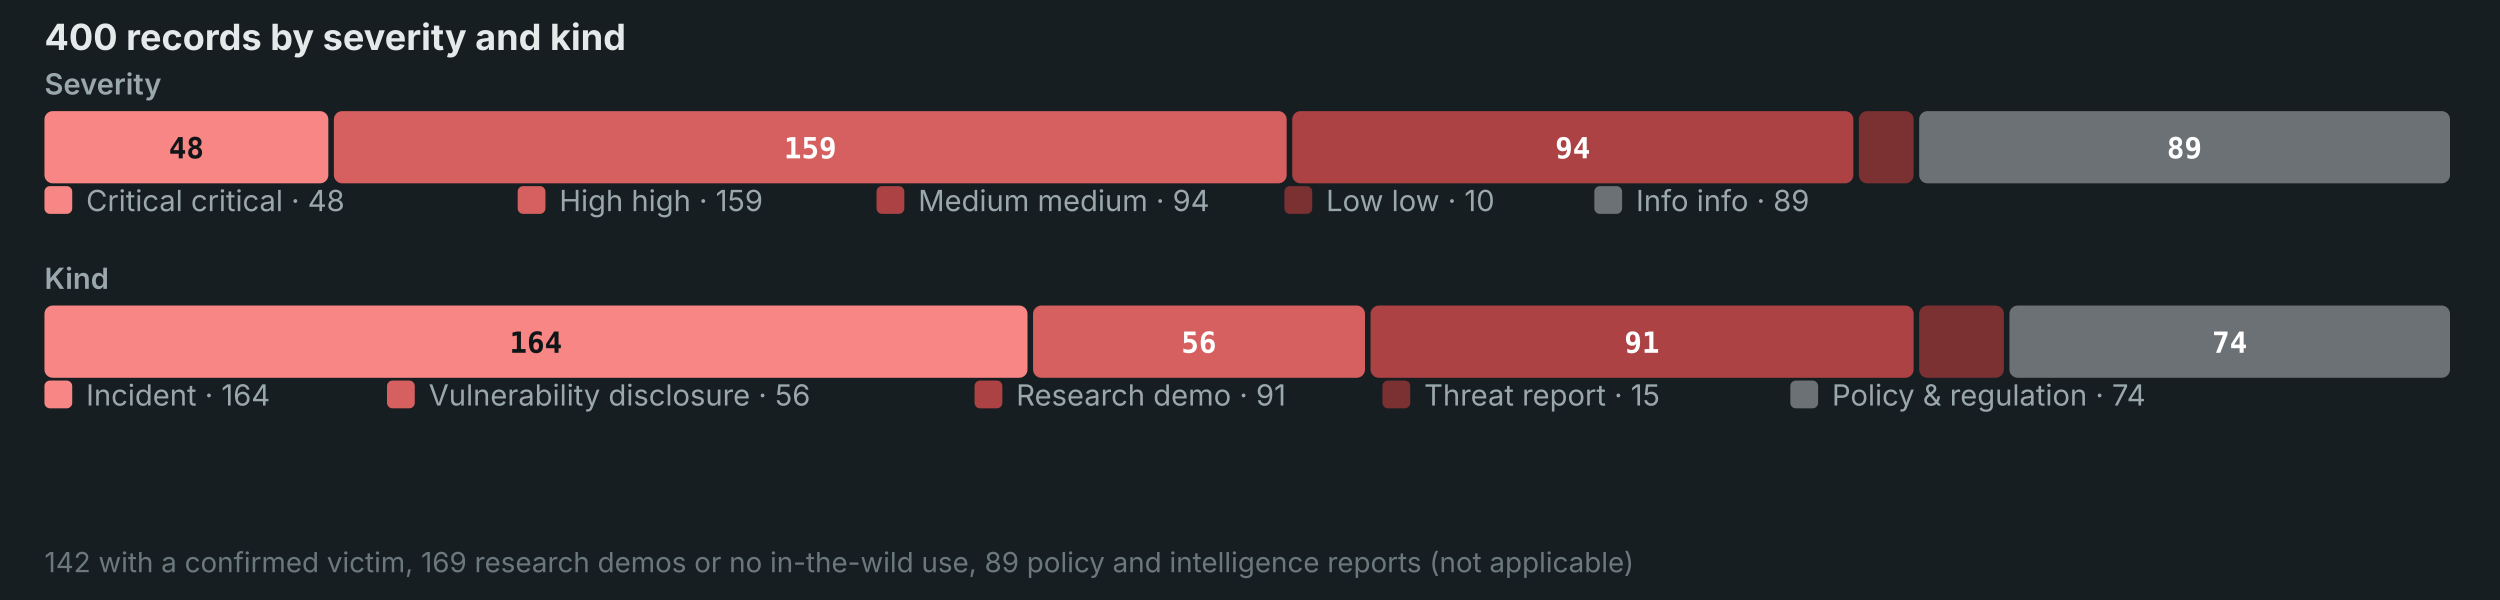
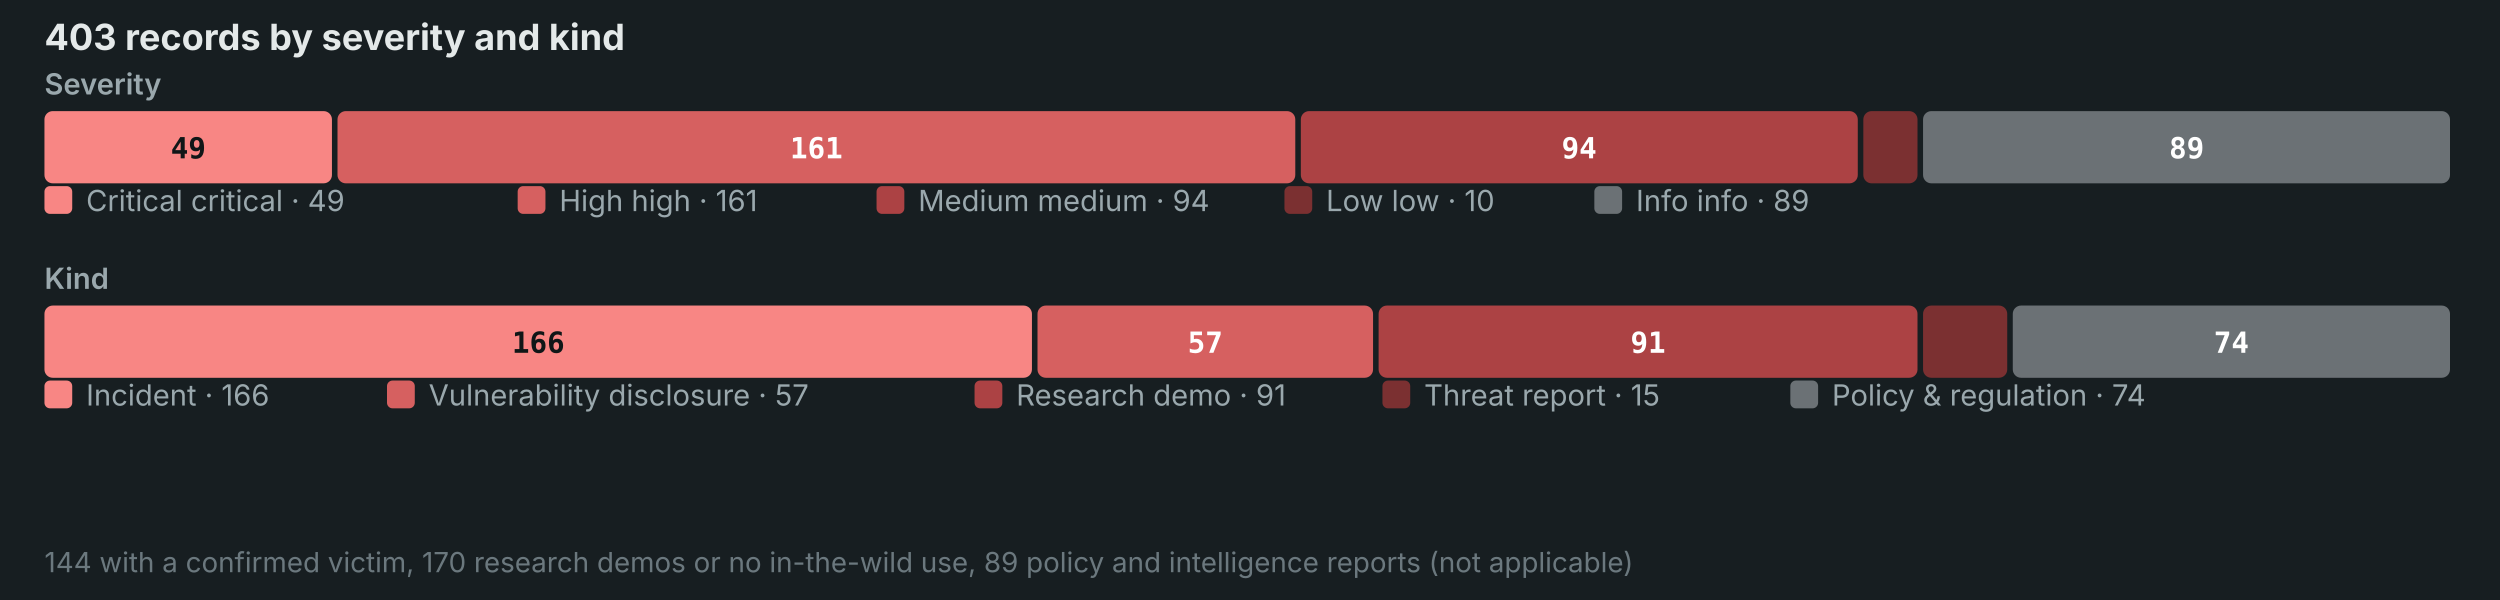
<svg xmlns="http://www.w3.org/2000/svg" viewBox="0 0 900 216" width="900" height="216" role="img" font-family="ui-sans-serif,-apple-system,'Segoe UI','PingFang SC','Microsoft YaHei',sans-serif">
  <rect width="900" height="216" fill="#171E21" />
-   <text x="16" y="18" font-size="13" font-weight="700" fill="#E4E9E9">400 records by severity and kind</text>
+   <text x="16" y="18" font-size="13" font-weight="700" fill="#E4E9E9">403 records by severity and kind</text>
  <text x="16" y="34" font-size="10.5" fill="#9AA8AD" font-weight="600">Severity</text>
-   <rect x="16.0" y="40" width="102.2" height="26" rx="3" fill="#F88684" />
-   <text x="67.1" y="57" font-size="10.5" text-anchor="middle" font-family="ui-monospace,'SF Mono','Cascadia Mono','Consolas',monospace" font-weight="700" fill="#101617">48</text>
-   <rect x="120.2" y="40" width="343.0" height="26" rx="3" fill="#D66060" />
-   <text x="291.7" y="57" font-size="10.5" text-anchor="middle" font-family="ui-monospace,'SF Mono','Cascadia Mono','Consolas',monospace" font-weight="700" fill="#FFFFFF">159</text>
-   <rect x="465.2" y="40" width="202.0" height="26" rx="3" fill="#AC4244" />
-   <text x="566.2" y="57" font-size="10.5" text-anchor="middle" font-family="ui-monospace,'SF Mono','Cascadia Mono','Consolas',monospace" font-weight="700" fill="#FFFFFF">94</text>
-   <rect x="669.2" y="40" width="19.7" height="26" rx="3" fill="#7B3031" />
-   <rect x="690.9" y="40" width="191.1" height="26" rx="3" fill="#6B7175" />
-   <text x="786.4" y="57" font-size="10.5" text-anchor="middle" font-family="ui-monospace,'SF Mono','Cascadia Mono','Consolas',monospace" font-weight="700" fill="#FFFFFF">89</text>
+   <rect x="16.0" y="40" width="103.5" height="26" rx="3" fill="#F88684" />
+   <text x="67.8" y="57" font-size="10.5" text-anchor="middle" font-family="ui-monospace,'SF Mono','Cascadia Mono','Consolas',monospace" font-weight="700" fill="#101617">49</text>
+   <rect x="121.5" y="40" width="344.8" height="26" rx="3" fill="#D66060" />
+   <text x="293.9" y="57" font-size="10.5" text-anchor="middle" font-family="ui-monospace,'SF Mono','Cascadia Mono','Consolas',monospace" font-weight="700" fill="#FFFFFF">161</text>
+   <rect x="468.3" y="40" width="200.5" height="26" rx="3" fill="#AC4244" />
+   <text x="568.5" y="57" font-size="10.5" text-anchor="middle" font-family="ui-monospace,'SF Mono','Cascadia Mono','Consolas',monospace" font-weight="700" fill="#FFFFFF">94</text>
+   <rect x="670.8" y="40" width="19.5" height="26" rx="3" fill="#7B3031" />
+   <rect x="692.3" y="40" width="189.7" height="26" rx="3" fill="#6B7175" />
+   <text x="787.2" y="57" font-size="10.5" text-anchor="middle" font-family="ui-monospace,'SF Mono','Cascadia Mono','Consolas',monospace" font-weight="700" fill="#FFFFFF">89</text>
  <rect x="16" y="67" width="10" height="10" rx="2" fill="#F88684" />
-   <text x="31" y="76" font-size="10.5" fill="#9AA8AD">Critical critical · 48</text>
+   <text x="31" y="76" font-size="10.5" fill="#9AA8AD">Critical critical · 49</text>
  <rect x="186.36" y="67" width="10" height="10" rx="2" fill="#D66060" />
-   <text x="201.36" y="76" font-size="10.5" fill="#9AA8AD">High high · 159</text>
+   <text x="201.36" y="76" font-size="10.5" fill="#9AA8AD">High high · 161</text>
  <rect x="315.56" y="67" width="10" height="10" rx="2" fill="#AC4244" />
  <text x="330.56" y="76" font-size="10.5" fill="#9AA8AD">Medium medium · 94</text>
  <rect x="462.4" y="67" width="10" height="10" rx="2" fill="#7B3031" />
  <text x="477.4" y="76" font-size="10.5" fill="#9AA8AD">Low low · 10</text>
  <rect x="573.96" y="67" width="10" height="10" rx="2" fill="#6B7175" />
  <text x="588.96" y="76" font-size="10.5" fill="#9AA8AD">Info info · 89</text>
  <text x="16" y="104" font-size="10.5" fill="#9AA8AD" font-weight="600">Kind</text>
-   <rect x="16.0" y="110" width="353.9" height="26" rx="3" fill="#F88684" />
-   <text x="192.9" y="127" font-size="10.5" text-anchor="middle" font-family="ui-monospace,'SF Mono','Cascadia Mono','Consolas',monospace" font-weight="700" fill="#101617">164</text>
-   <rect x="371.9" y="110" width="119.5" height="26" rx="3" fill="#D66060" />
-   <text x="431.6" y="127" font-size="10.5" text-anchor="middle" font-family="ui-monospace,'SF Mono','Cascadia Mono','Consolas',monospace" font-weight="700" fill="#FFFFFF">56</text>
-   <rect x="493.4" y="110" width="195.5" height="26" rx="3" fill="#AC4244" />
-   <text x="591.1" y="127" font-size="10.5" text-anchor="middle" font-family="ui-monospace,'SF Mono','Cascadia Mono','Consolas',monospace" font-weight="700" fill="#FFFFFF">91</text>
-   <rect x="690.9" y="110" width="30.5" height="26" rx="3" fill="#7B3031" />
-   <rect x="723.4" y="110" width="158.6" height="26" rx="3" fill="#6B7175" />
-   <text x="802.7" y="127" font-size="10.5" text-anchor="middle" font-family="ui-monospace,'SF Mono','Cascadia Mono','Consolas',monospace" font-weight="700" fill="#FFFFFF">74</text>
+   <rect x="16.0" y="110" width="355.5" height="26" rx="3" fill="#F88684" />
+   <text x="193.8" y="127" font-size="10.5" text-anchor="middle" font-family="ui-monospace,'SF Mono','Cascadia Mono','Consolas',monospace" font-weight="700" fill="#101617">166</text>
+   <rect x="373.5" y="110" width="120.8" height="26" rx="3" fill="#D66060" />
+   <text x="433.9" y="127" font-size="10.5" text-anchor="middle" font-family="ui-monospace,'SF Mono','Cascadia Mono','Consolas',monospace" font-weight="700" fill="#FFFFFF">57</text>
+   <rect x="496.3" y="110" width="194.0" height="26" rx="3" fill="#AC4244" />
+   <text x="593.3" y="127" font-size="10.5" text-anchor="middle" font-family="ui-monospace,'SF Mono','Cascadia Mono','Consolas',monospace" font-weight="700" fill="#FFFFFF">91</text>
+   <rect x="692.3" y="110" width="30.3" height="26" rx="3" fill="#7B3031" />
+   <rect x="724.6" y="110" width="157.4" height="26" rx="3" fill="#6B7175" />
+   <text x="803.3" y="127" font-size="10.5" text-anchor="middle" font-family="ui-monospace,'SF Mono','Cascadia Mono','Consolas',monospace" font-weight="700" fill="#FFFFFF">74</text>
  <rect x="16" y="137" width="10" height="10" rx="2" fill="#F88684" />
-   <text x="31" y="146" font-size="10.5" fill="#9AA8AD">Incident · 164</text>
+   <text x="31" y="146" font-size="10.5" fill="#9AA8AD">Incident · 166</text>
  <rect x="139.32" y="137" width="10" height="10" rx="2" fill="#D66060" />
-   <text x="154.32" y="146" font-size="10.5" fill="#9AA8AD">Vulnerability disclosure · 56</text>
+   <text x="154.32" y="146" font-size="10.5" fill="#9AA8AD">Vulnerability disclosure · 57</text>
  <rect x="350.84" y="137" width="10" height="10" rx="2" fill="#AC4244" />
  <text x="365.84" y="146" font-size="10.5" fill="#9AA8AD">Research demo · 91</text>
  <rect x="497.68" y="137" width="10" height="10" rx="2" fill="#7B3031" />
  <text x="512.68" y="146" font-size="10.5" fill="#9AA8AD">Threat report · 15</text>
  <rect x="644.52" y="137" width="10" height="10" rx="2" fill="#6B7175" />
  <text x="659.52" y="146" font-size="10.5" fill="#9AA8AD">Policy &amp; regulation · 74</text>
-   <text x="16" y="206" font-size="10" fill="#6B787E">142 with a confirmed victim, 169 research demos or no in-the-wild use, 89 policy and intelligence reports (not applicable)</text>
+   <text x="16" y="206" font-size="10" fill="#6B787E">144 with a confirmed victim, 170 research demos or no in-the-wild use, 89 policy and intelligence reports (not applicable)</text>
</svg>
